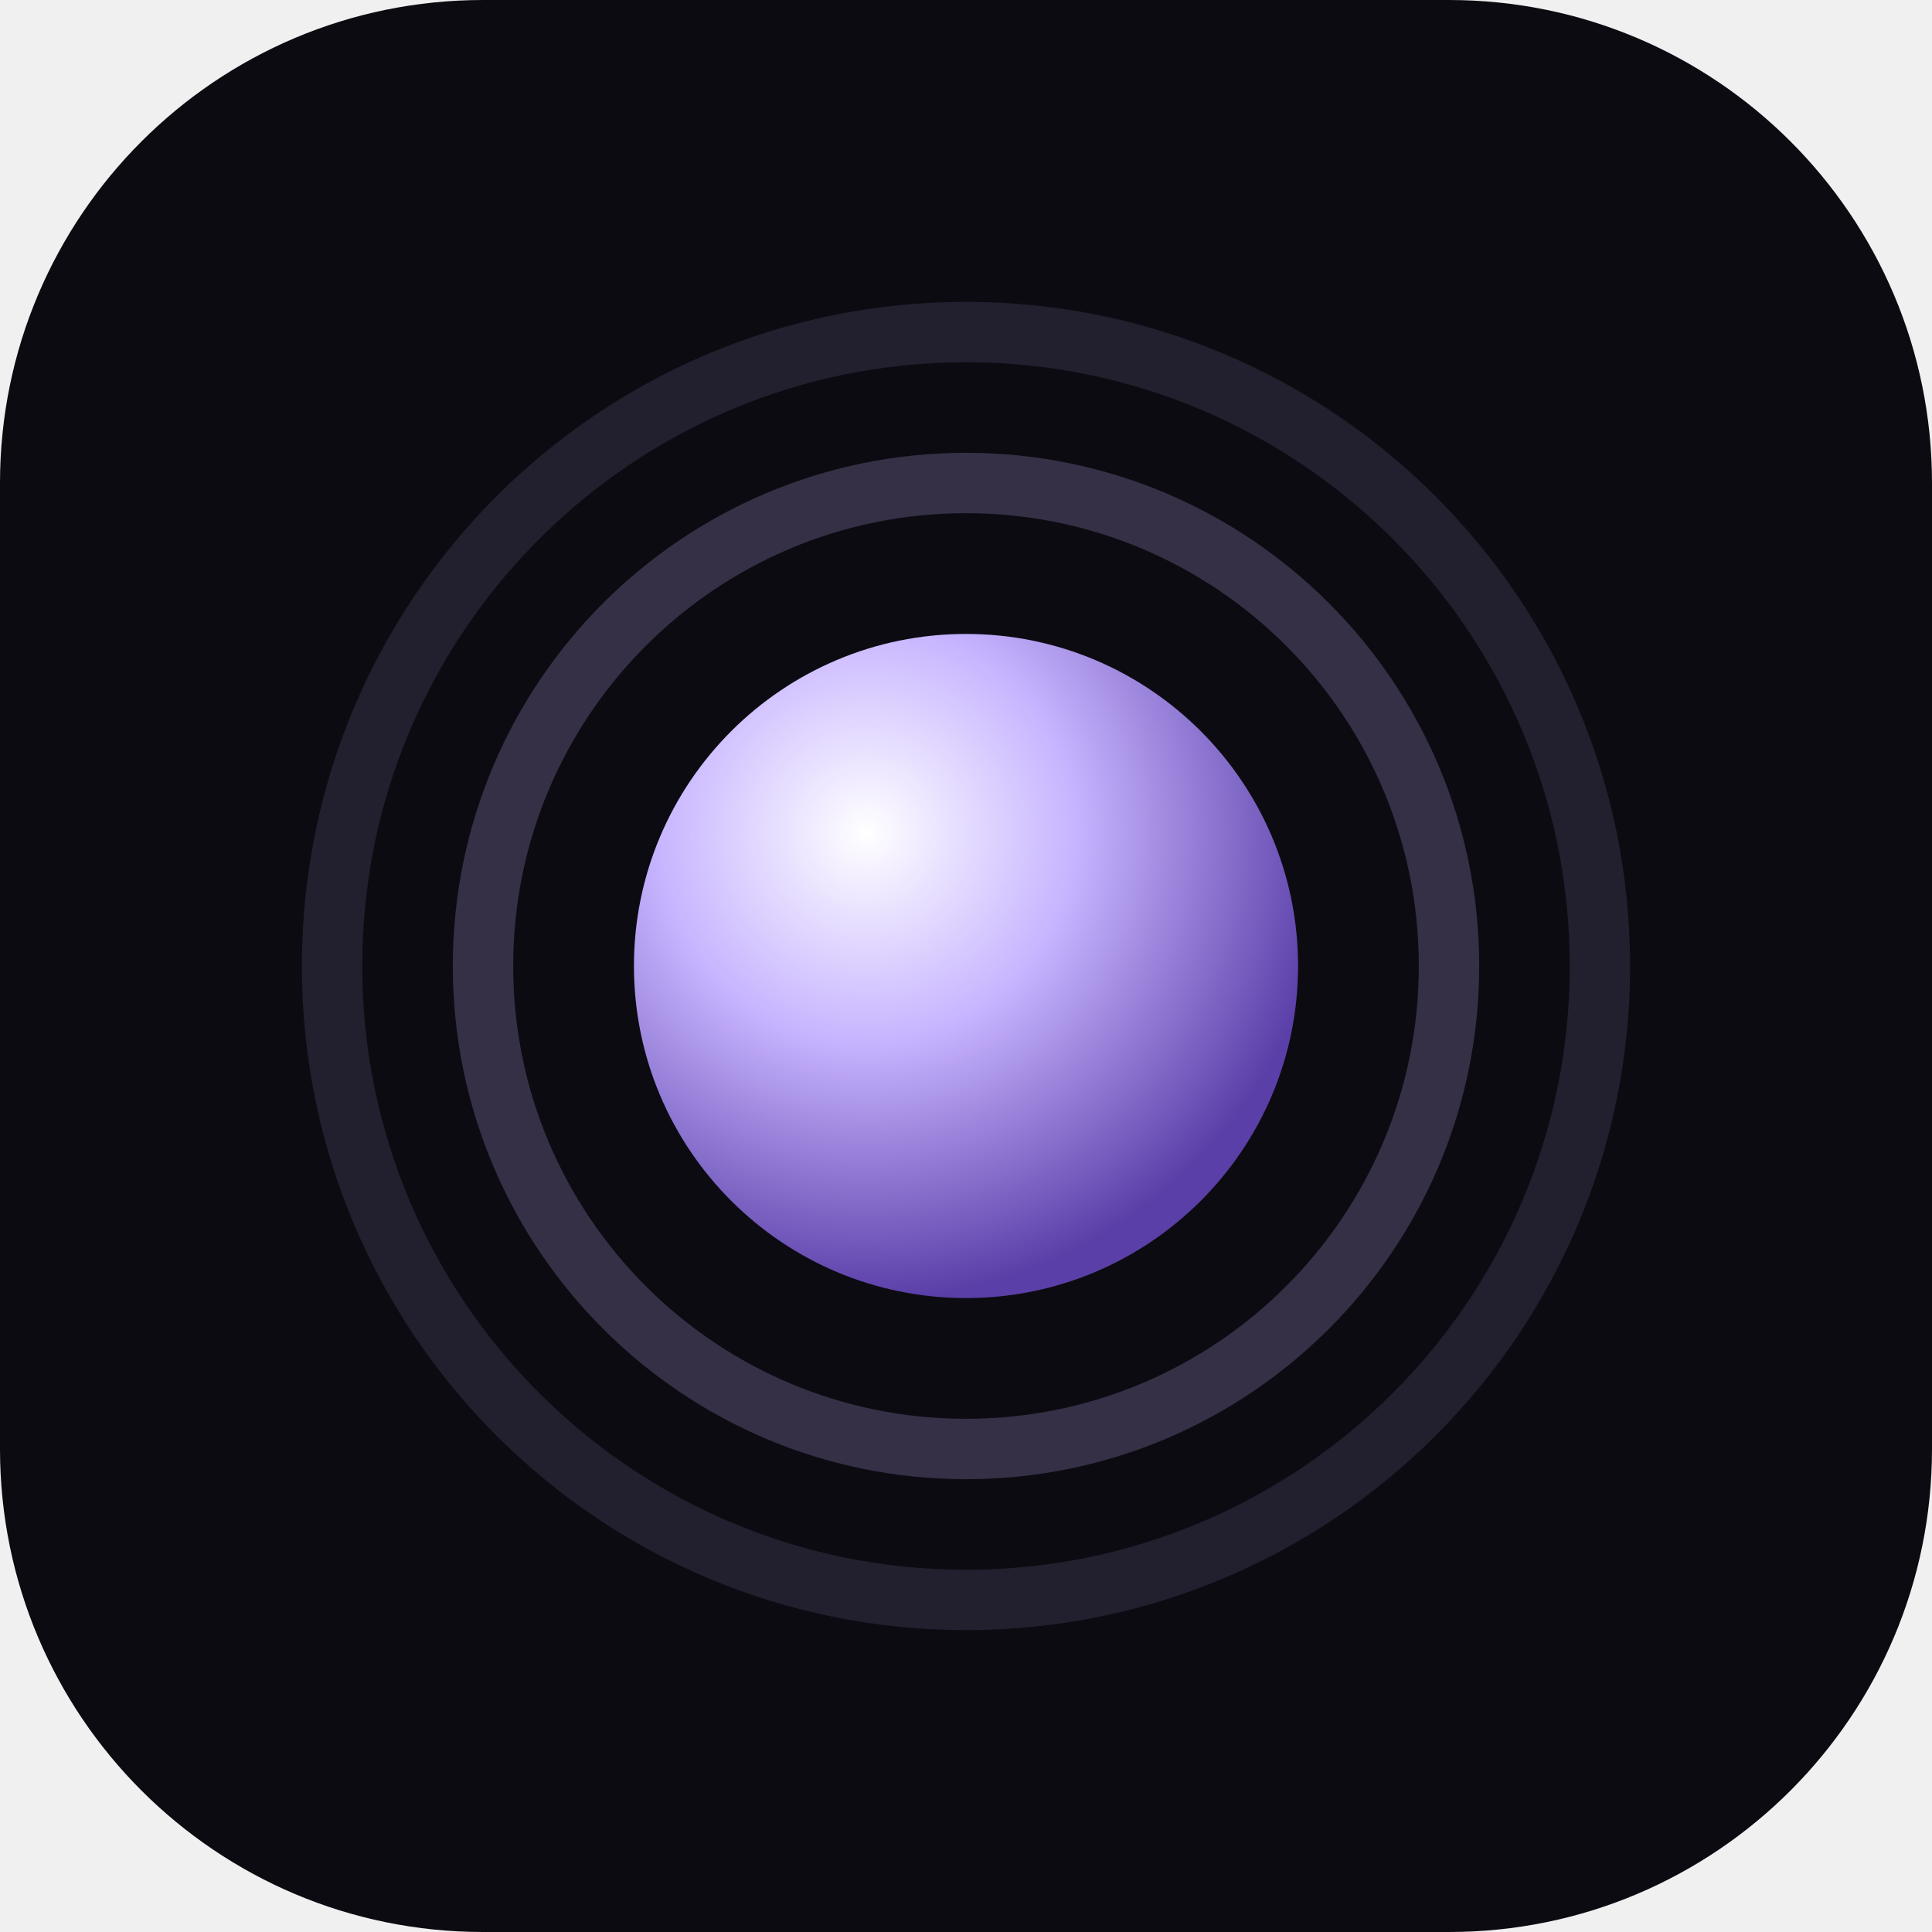
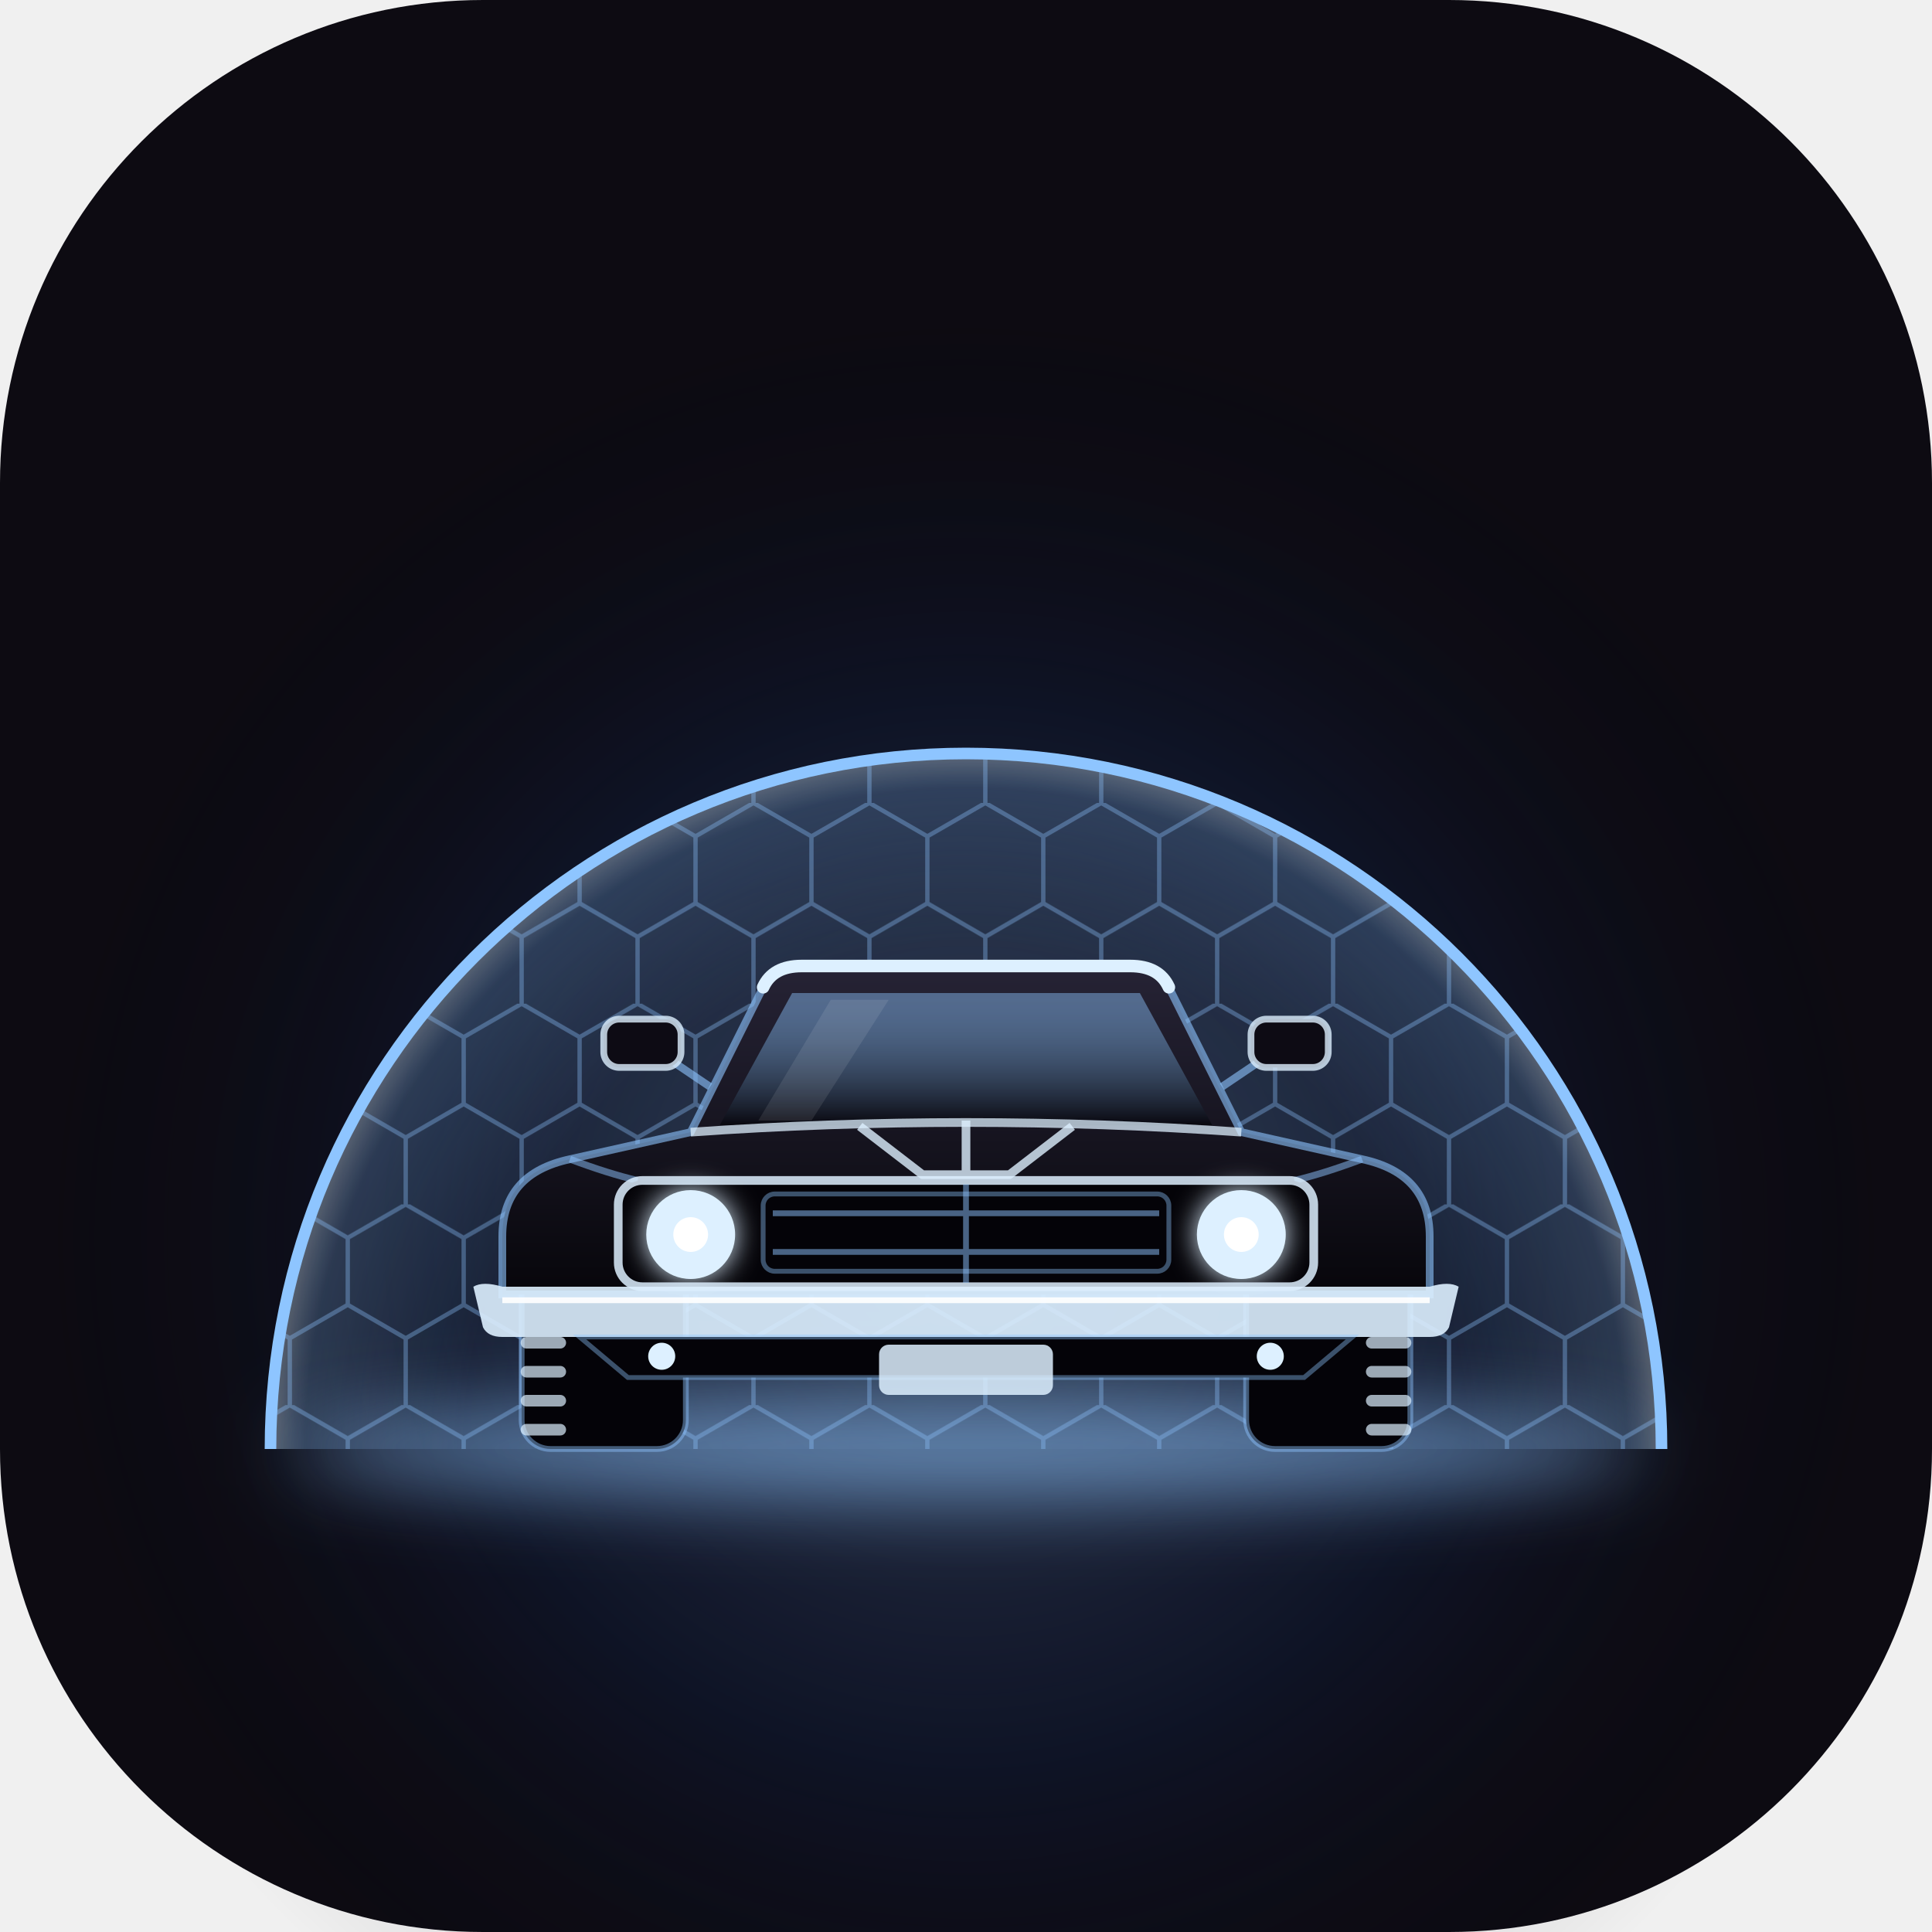
- <svg xmlns="http://www.w3.org/2000/svg" viewBox="0 0 64 64">
+ <svg xmlns="http://www.w3.org/2000/svg" viewBox="0 0 200 200">
  <defs>
-     <radialGradient id="o" cx="35%" cy="30%" r="70%">
-       <stop offset="0" stop-color="#fff" />
-       <stop offset=".45" stop-color="#c7b4ff" />
-       <stop offset="1" stop-color="#5a3fa8" />
+     <radialGradient id="ibg" cx="100" cy="128" r="100" gradientUnits="userSpaceOnUse">
+       <stop offset="0" stop-color="#8EC5FF" stop-opacity=".26" />
+       <stop offset=".55" stop-color="#14306B" stop-opacity=".22" />
+       <stop offset="1" stop-color="#000" stop-opacity="0" />
    </radialGradient>
+     <radialGradient id="idm" cx="100" cy="150" r="72" gradientUnits="userSpaceOnUse">
+       <stop offset="0" stop-color="#8EC5FF" stop-opacity=".06" />
+       <stop offset=".72" stop-color="#8EC5FF" stop-opacity=".14" />
+       <stop offset=".95" stop-color="#8EC5FF" stop-opacity=".42" />
+       <stop offset="1" stop-color="#DDF0FF" stop-opacity=".7" />
+     </radialGradient>
+     <radialGradient id="ifl" cx="100" cy="80" r="100" gradientUnits="userSpaceOnUse">
+       <stop offset="0" stop-color="#DDF0FF" stop-opacity=".32" />
+       <stop offset=".6" stop-color="#DDF0FF" stop-opacity=".1" />
+       <stop offset="1" stop-color="#DDF0FF" stop-opacity="0" />
+     </radialGradient>
+     <linearGradient id="ibd" x1="0" y1="0" x2="0" y2="1">
+       <stop offset="0" stop-color="#262335" />
+       <stop offset="1" stop-color="#07060B" />
+     </linearGradient>
+     <linearGradient id="iws" x1="0" y1="0" x2="0" y2="1">
+       <stop offset="0" stop-color="#8EC5FF" stop-opacity=".45" />
+       <stop offset="1" stop-color="#08070E" />
+     </linearGradient>
+     <linearGradient id="itr" x1="0" y1="1" x2="1" y2="0">
+       <stop offset="0" stop-color="#DDF0FF" stop-opacity=".9" />
+       <stop offset="1" stop-color="#DDF0FF" stop-opacity="0" />
+     </linearGradient>
+     <linearGradient id="iground" x1="0" y1="0" x2="1" y2="0">
+       <stop offset="0" stop-color="#8EC5FF" stop-opacity="0" />
+       <stop offset=".5" stop-color="#8EC5FF" stop-opacity=".7" />
+       <stop offset="1" stop-color="#8EC5FF" stop-opacity="0" />
+     </linearGradient>
+     <linearGradient id="isg" x1="0" y1="0" x2="0" y2="1">
+       <stop offset="0" stop-color="#fff" stop-opacity="0" />
+       <stop offset=".5" stop-color="#fff" />
+       <stop offset="1" stop-color="#fff" stop-opacity="0" />
+     </linearGradient>
+     <pattern id="ihx" width="12" height="20.78" patternUnits="userSpaceOnUse">
+       <path d="M6 0 L12 3.46 L12 10.39 L6 13.86 L0 10.39 L0 3.46 Z M6 13.86 L6 20.78" fill="none" stroke="#8EC5FF" stroke-opacity=".5" stroke-width=".45" />
+     </pattern>
+     <pattern id="ihxb" width="12" height="20.78" patternUnits="userSpaceOnUse">
+       <path d="M6 0 L12 3.46 L12 10.39 L6 13.86 L0 10.39 L0 3.46 Z M6 13.86 L6 20.78" fill="#8EC5FF" fill-opacity=".12" stroke="#DDF0FF" stroke-width=".7" />
+     </pattern>
+     <filter id="igl" x="-50%" y="-50%" width="200%" height="200%">
+       <feGaussianBlur stdDeviation="1.4" result="b" />
+       <feMerge>
+         <feMergeNode in="b" />
+         <feMergeNode in="SourceGraphic" />
+       </feMerge>
+     </filter>
+     <filter id="ibl" x="-30%" y="-200%" width="160%" height="500%">
+       <feGaussianBlur stdDeviation="4" />
+     </filter>
+     <filter id="ibl2" x="-20%" y="-20%" width="140%" height="140%">
+       <feGaussianBlur stdDeviation="2.5" />
+     </filter>
  </defs>
-   <rect width="64" height="64" rx="16" fill="#0d0b12" />
-   <circle cx="32" cy="32" r="21" fill="none" stroke="#c7b4ff" stroke-opacity=".12" stroke-width="2" />
-   <circle cx="32" cy="32" r="16" fill="none" stroke="#c7b4ff" stroke-opacity=".22" stroke-width="2" />
-   <circle cx="32" cy="32" r="11" fill="url(#o)" />
+   <rect width="200" height="200" rx="50" fill="#0D0B12" />
+   <circle cx="100" cy="128" r="100" fill="url(#ibg)" />
+   <line x1="14" y1="150.5" x2="186" y2="150.5" stroke="url(#iground)" stroke-width=".8" />
+   <g>
+     <path d="M28 150 A72 72 0 0 1 172 150 Z" fill="url(#idm)" opacity=".55" />
+     <path d="M28 150 A72 72 0 0 1 172 150 Z" fill="url(#ihx)" opacity=".7" />
+     <ellipse cx="100" cy="150" rx="70" ry="5" fill="#8EC5FF" opacity=".6" filter="url(#ibl)" />
+     <g fill="#040308" stroke="#8EC5FF" stroke-opacity=".45" stroke-width=".6">
+       <rect x="54" y="128" width="17" height="22" rx="3" />
+       <rect x="129" y="128" width="17" height="22" rx="3" />
+     </g>
+     <path d="M54.5 139 L58 139 M54.5 142 L58 142 M54.5 145 L58 145 M54.5 148 L58 148 M145.5 139 L142 139 M145.5 142 L142 142 M145.5 145 L142 145 M145.5 148 L142 148" stroke="#DDF0FF" stroke-opacity=".7" stroke-width="1.2" stroke-linecap="round" />
+     <path d="M73.5 112.5 L69.5 109.8 M126.5 112.5 L130.5 109.8" stroke="#8EC5FF" stroke-opacity=".6" stroke-width=".8" />
+     <rect x="62.5" y="105.5" width="8" height="5" rx="1.6" fill="#0D0B14" stroke="#DDF0FF" stroke-opacity=".8" stroke-width=".7" />
+     <rect x="129.5" y="105.5" width="8" height="5" rx="1.6" fill="#0D0B14" stroke="#DDF0FF" stroke-opacity=".8" stroke-width=".7" />
+     <path d="M52 128 Q52 121.5 59 120 L71.5 117.2 L79 102.2 Q80 100 83 100 L117 100 Q120 100 121 102.2 L128.5 117.2 L141 120 Q148 121.5 148 128 L148 134 L52 134 Z" fill="url(#ibd)" stroke="#8EC5FF" stroke-opacity=".6" stroke-width=".8" />
+     <path d="M82 102.8 L118 102.8 L125.5 116.5 L74.5 116.5 Z" fill="url(#iws)" />
+     <path d="M86 103.5 L92 103.5 L84 116 L78.5 116 Z" fill="#fff" opacity=".09" />
+     <path d="M79 102.2 Q80 100 83 100 L117 100 Q120 100 121 102.2" fill="none" stroke="#DDF0FF" stroke-width="1.3" stroke-linecap="round" />
+     <path d="M71.5 117.2 Q100 115.2 128.5 117.2" fill="none" stroke="#DDF0FF" stroke-opacity=".75" stroke-width=".9" />
+     <path d="M89 116.6 L95.5 121.6 L104.5 121.6 L111 116.6 M100 116 L100 121.6" fill="none" stroke="#DDF0FF" stroke-opacity=".8" stroke-width=".9" stroke-linejoin="round" />
+     <path d="M59 120 Q63 121.5 66 122.2 M141 120 Q137 121.5 134 122.2" fill="none" stroke="#8EC5FF" stroke-opacity=".5" stroke-width=".7" />
+     <rect x="64" y="122.2" width="72" height="11" rx="2.5" fill="#040308" stroke="#DDF0FF" stroke-opacity=".85" stroke-width=".9" />
+     <path d="M80 125.6 L120 125.6 M80 129.6 L120 129.6 M100 122.6 L100 132.8" stroke="#8EC5FF" stroke-opacity=".5" stroke-width=".6" />
+     <rect x="79" y="123.6" width="42" height="8" rx="1.2" fill="none" stroke="#8EC5FF" stroke-opacity=".4" stroke-width=".5" />
+     <g filter="url(#igl)">
+       <path d="M71.5 123.2 A4.6 4.6 0 1 0 71.5 132.4 A4.6 4.6 0 1 0 71.5 123.2 Z M128.5 123.2 A4.6 4.6 0 1 0 128.5 132.4 A4.6 4.6 0 1 0 128.5 123.2 Z" fill="#DDF0FF" />
+       <circle cx="71.5" cy="127.8" r="1.8" fill="#fff" />
+       <circle cx="128.5" cy="127.8" r="1.8" fill="#fff" />
+     </g>
+     <path d="M49 133.2 Q50 132.6 52 133.2 L148 133.2 Q150 132.6 151 133.2 L150 137.4 Q149.5 138.4 148 138.4 L52 138.4 Q50.5 138.4 50 137.4 Z" fill="#DDF0FF" fill-opacity=".9" />
+     <path d="M52 134.6 L148 134.6" stroke="#fff" stroke-width=".6" opacity=".9" />
+     <path d="M60 138.4 L140 138.4 L135 142.6 L65 142.6 Z" fill="#040308" stroke="#8EC5FF" stroke-opacity=".4" stroke-width=".5" />
+     <rect x="91" y="139.2" width="18" height="5.2" rx="1" fill="#DDF0FF" fill-opacity=".85" />
+     <circle cx="68.5" cy="140.4" r="1.4" fill="#DDF0FF" />
+     <circle cx="131.5" cy="140.4" r="1.4" fill="#DDF0FF" />
+     <path d="M28 150 A72 72 0 0 1 172 150" fill="none" stroke="#8EC5FF" stroke-width="1.2" />
+   </g>
</svg>
